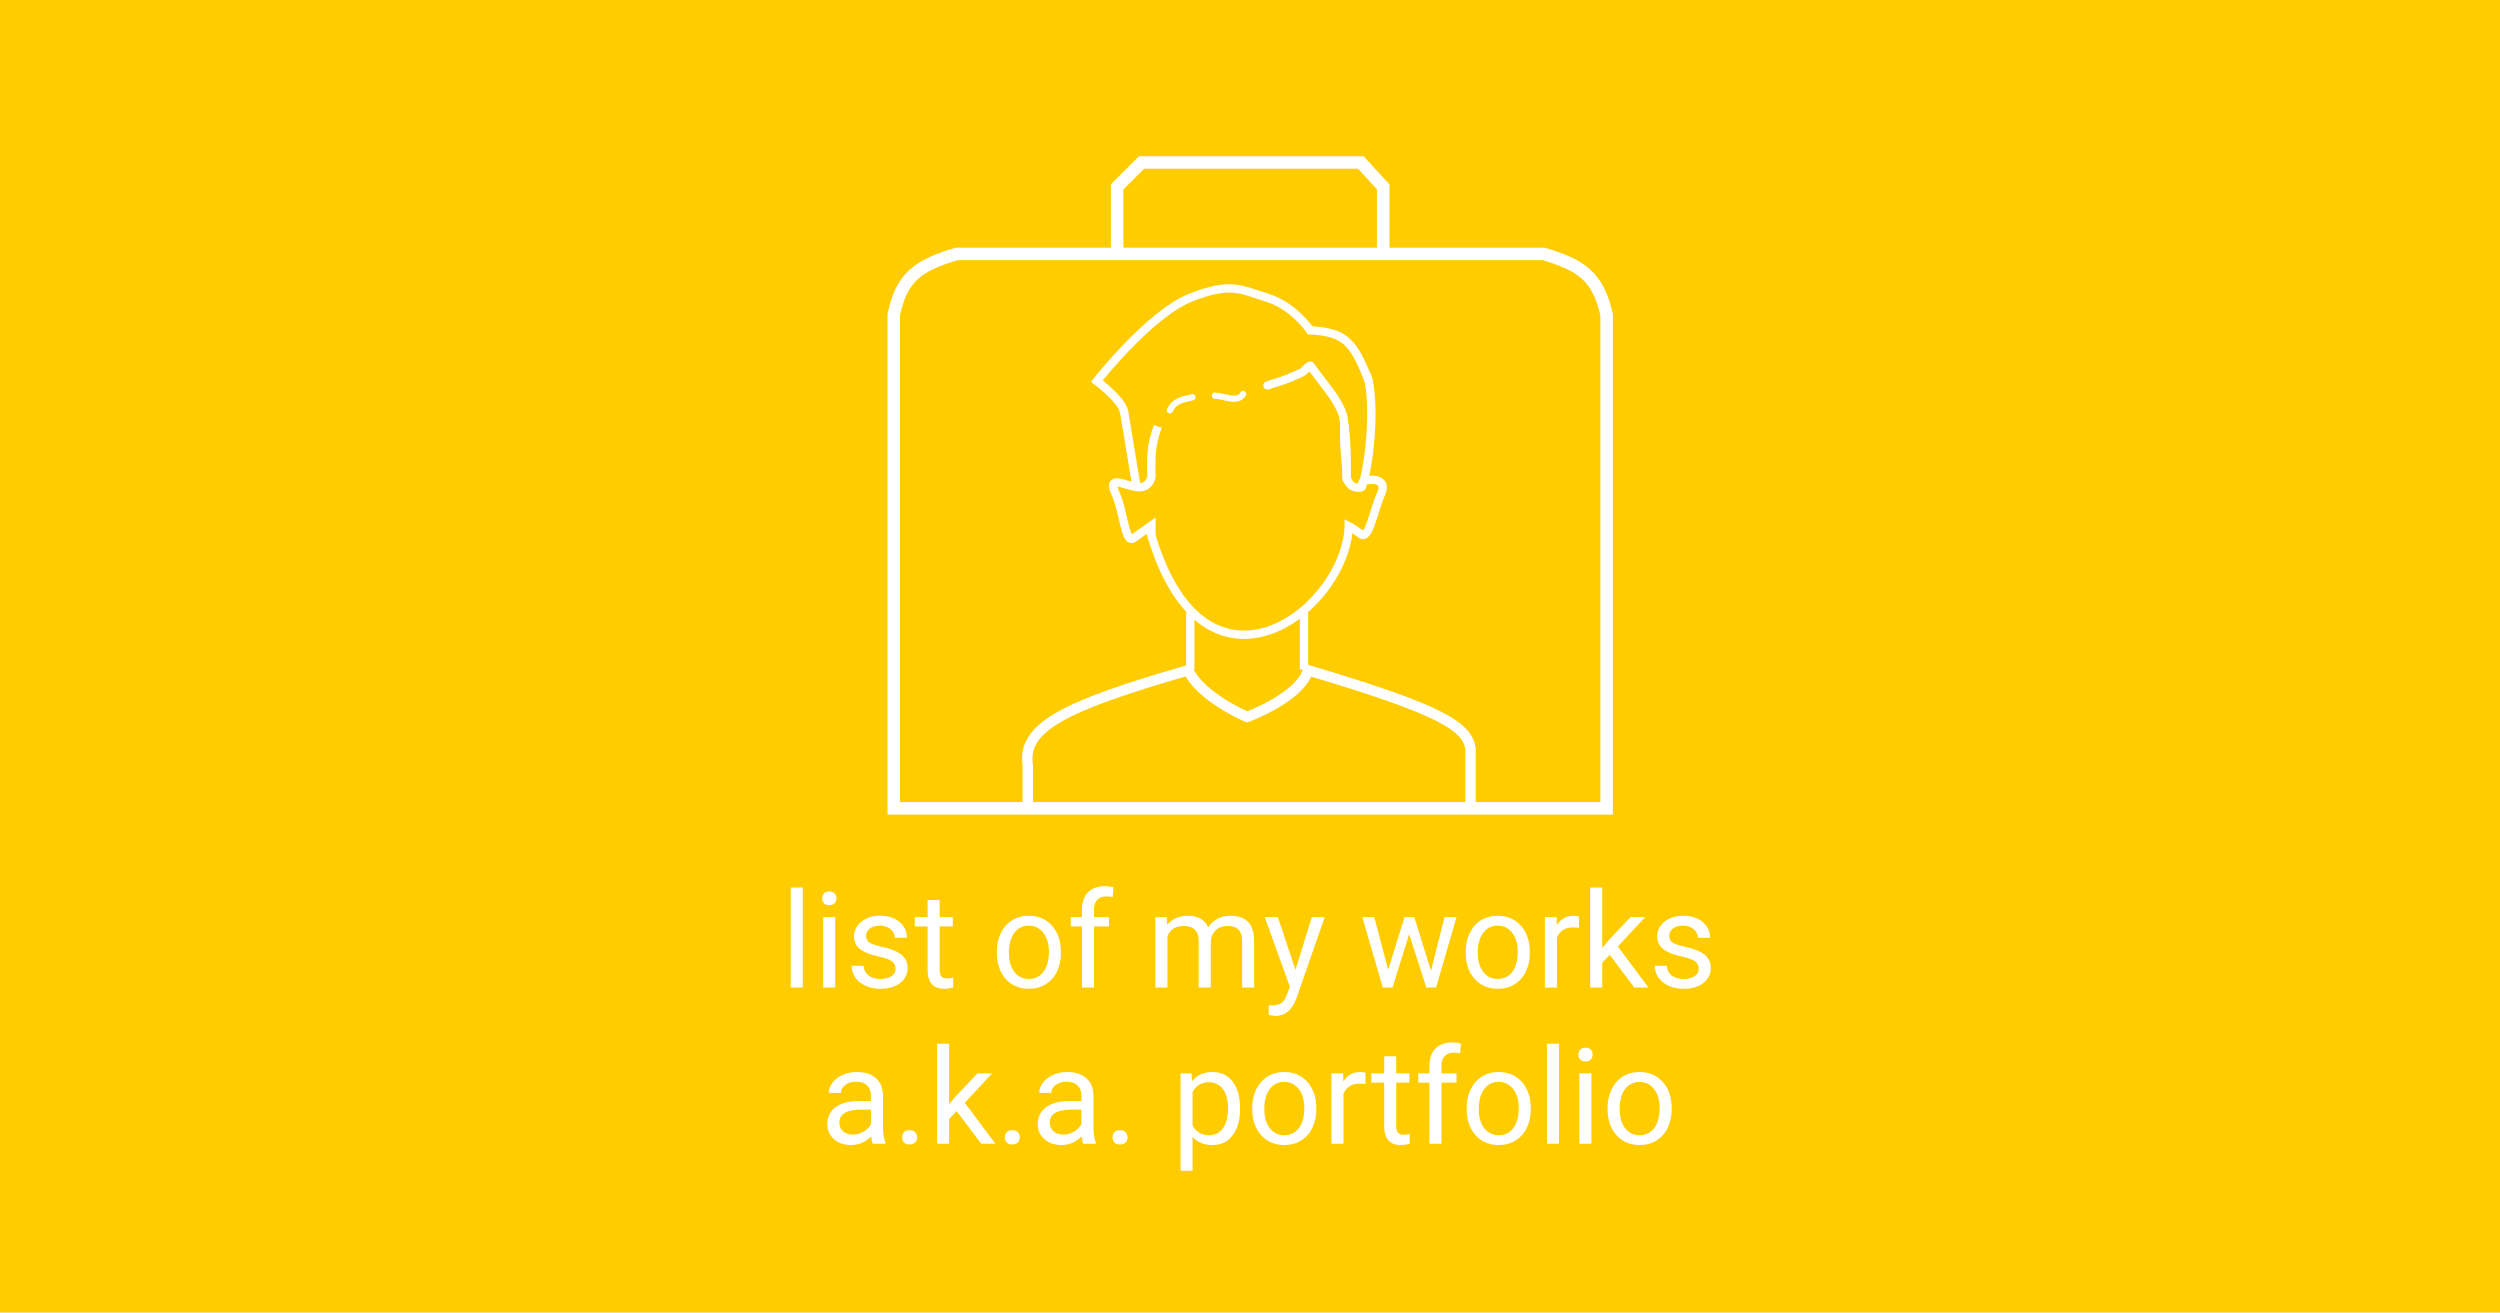
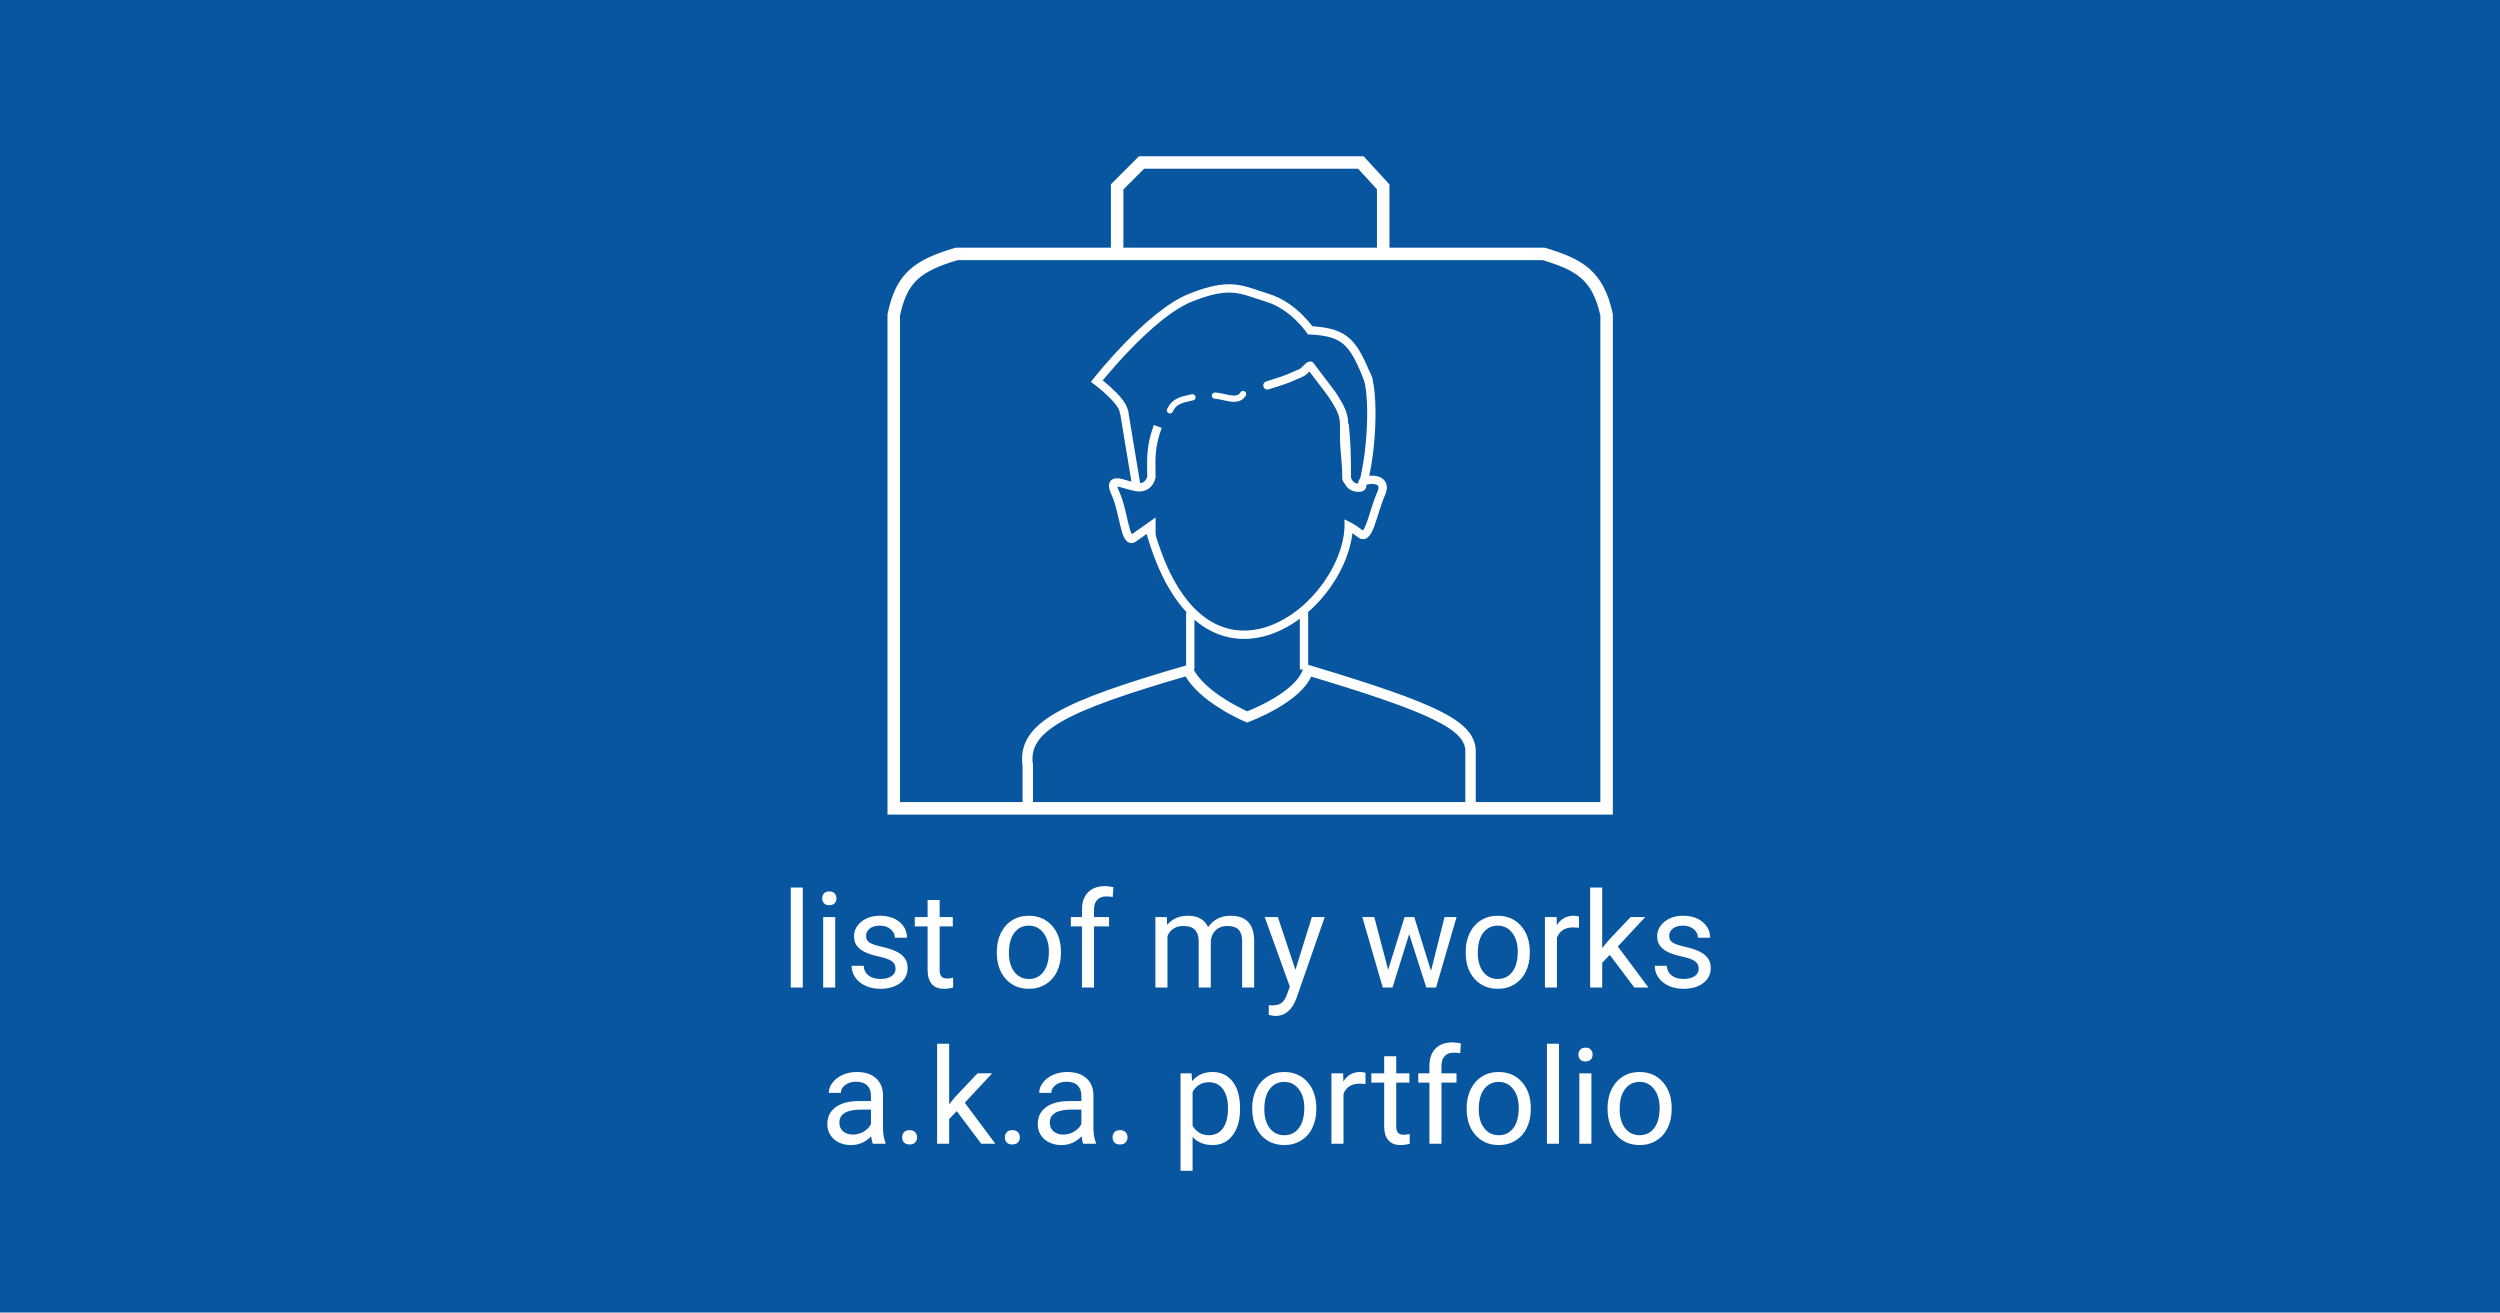
<svg xmlns="http://www.w3.org/2000/svg" width="1200" height="630" viewBox="0 0 1200 630" fill="none">
-   <rect width="1200" height="630" fill="#FFCC00" />
+   <rect width="1200" height="630" fill="#0856A0" />
  <path d="M571.327 321.339V294.043M625.918 294.043V321.339M647.365 254.075C643.82 295.505 576.535 343.451 551.83 254.075M539.157 199.484C542.082 194.61 526.484 182.911 526.484 182.911C526.484 182.911 551.83 150.742 571.327 142.943C590.824 135.144 595.698 139.043 608.371 142.943C621.044 146.842 628.843 158.54 628.843 158.54C646.334 159.469 649.623 164.556 657.113 182.911" stroke="white" stroke-width="4" />
  <path d="M552.677 257.081V252.231C552.677 252.231 548.102 255.435 544.031 258.346C539.961 261.256 539.449 245.439 535.379 236.708C531.308 227.976 539.449 232.827 545.554 233.797M545.554 233.797C551.659 234.767 552.677 228.946 552.677 228.946C552.516 219.431 552.322 214.093 555.73 204.692M545.554 233.797L539.449 196.931" stroke="white" stroke-width="4" />
  <path d="M647.365 255.421V252.497C647.365 252.497 649.315 253.472 653.214 256.396C657.113 259.321 659.063 245.673 662.962 236.899C665.928 230.226 659.202 229.499 654.638 230.895M645.415 203.754C646.39 213.503 646.544 219.539 646.39 229.1C646.39 229.1 647.365 234.949 653.214 233.975C654.614 233.741 653.201 231.335 654.638 230.895M654.189 178.409C659.005 178.216 660.003 208.908 654.638 230.895" stroke="white" stroke-width="4" />
  <path d="M536.233 121.868H459.22C440.047 127.549 432.746 133.396 429 151.113V388H771.17V151.113C766.996 132.06 758.203 127.061 740.95 121.868H663.937M536.233 121.868V89.698L547.931 78H653.214L663.937 89.698V121.868M536.233 121.868H663.937" stroke="white" stroke-width="6" />
  <path d="M493.34 388C493.34 388 493.34 375.523 493.34 367.528C490.529 349.053 510.358 339.073 570.352 321.711C576.373 334.727 598.623 344.132 598.623 344.132C598.623 344.132 624.148 334.753 627.868 321.711C690.025 340.265 704.716 348.31 705.855 359.73V388" stroke="white" stroke-width="5" />
  <path d="M646.39 230.075C646.39 223.37 645.193 216.248 645.193 209.489C645.193 206.132 645.477 202.717 644.63 199.517C643.64 195.777 641.27 192.352 639.209 189.033M640.229 190.657C638.915 188.424 630.359 177.661 628.981 175.532C628.711 175.115 626.436 177.571 625.861 178.089C624.636 179.192 622.726 179.677 621.259 180.39C617.067 182.426 612.725 183.541 608.371 184.993" stroke="white" stroke-width="4" stroke-linecap="round" stroke-linejoin="round" />
  <path d="M583.175 189.912C587.495 189.999 594.092 193.606 596.673 189.132M561.579 196.931C563.663 192.547 566.84 191.923 572.377 190.692" stroke="white" stroke-width="3" stroke-linecap="round" stroke-linejoin="round" />
  <path d="M385.344 474H379.562V426H385.344V474ZM400.906 474H395.125V440.188H400.906V474ZM394.656 431.219C394.656 430.281 394.938 429.49 395.5 428.844C396.083 428.198 396.938 427.875 398.062 427.875C399.188 427.875 400.042 428.198 400.625 428.844C401.208 429.49 401.5 430.281 401.5 431.219C401.5 432.156 401.208 432.938 400.625 433.562C400.042 434.188 399.188 434.5 398.062 434.5C396.938 434.5 396.083 434.188 395.5 433.562C394.938 432.938 394.656 432.156 394.656 431.219ZM429.875 465.031C429.875 463.469 429.281 462.26 428.094 461.406C426.927 460.531 424.875 459.781 421.938 459.156C419.021 458.531 416.698 457.781 414.969 456.906C413.26 456.031 411.99 454.99 411.156 453.781C410.344 452.573 409.938 451.135 409.938 449.469C409.938 446.698 411.104 444.354 413.438 442.438C415.792 440.521 418.792 439.562 422.438 439.562C426.271 439.562 429.375 440.552 431.75 442.531C434.146 444.51 435.344 447.042 435.344 450.125H429.531C429.531 448.542 428.854 447.177 427.5 446.031C426.167 444.885 424.479 444.312 422.438 444.312C420.333 444.312 418.688 444.771 417.5 445.688C416.312 446.604 415.719 447.802 415.719 449.281C415.719 450.677 416.271 451.729 417.375 452.438C418.479 453.146 420.469 453.823 423.344 454.469C426.24 455.115 428.583 455.885 430.375 456.781C432.167 457.677 433.49 458.76 434.344 460.031C435.219 461.281 435.656 462.812 435.656 464.625C435.656 467.646 434.448 470.073 432.031 471.906C429.615 473.719 426.479 474.625 422.625 474.625C419.917 474.625 417.521 474.146 415.438 473.188C413.354 472.229 411.719 470.896 410.531 469.188C409.365 467.458 408.781 465.594 408.781 463.594H414.562C414.667 465.531 415.438 467.073 416.875 468.219C418.333 469.344 420.25 469.906 422.625 469.906C424.812 469.906 426.562 469.469 427.875 468.594C429.208 467.698 429.875 466.51 429.875 465.031ZM451.031 432V440.188H457.344V444.656H451.031V465.625C451.031 466.979 451.312 468 451.875 468.688C452.438 469.354 453.396 469.688 454.75 469.688C455.417 469.688 456.333 469.562 457.5 469.312V474C455.979 474.417 454.5 474.625 453.062 474.625C450.479 474.625 448.531 473.844 447.219 472.281C445.906 470.719 445.25 468.5 445.25 465.625V444.656H439.094V440.188H445.25V432H451.031ZM478.469 456.781C478.469 453.469 479.115 450.49 480.406 447.844C481.719 445.198 483.531 443.156 485.844 441.719C488.177 440.281 490.833 439.562 493.812 439.562C498.417 439.562 502.135 441.156 504.969 444.344C507.823 447.531 509.25 451.771 509.25 457.062V457.469C509.25 460.76 508.615 463.719 507.344 466.344C506.094 468.948 504.292 470.979 501.938 472.438C499.604 473.896 496.917 474.625 493.875 474.625C489.292 474.625 485.573 473.031 482.719 469.844C479.885 466.656 478.469 462.438 478.469 457.188V456.781ZM484.281 457.469C484.281 461.219 485.146 464.229 486.875 466.5C488.625 468.771 490.958 469.906 493.875 469.906C496.812 469.906 499.146 468.76 500.875 466.469C502.604 464.156 503.469 460.927 503.469 456.781C503.469 453.073 502.583 450.073 500.812 447.781C499.062 445.469 496.729 444.312 493.812 444.312C490.958 444.312 488.656 445.448 486.906 447.719C485.156 449.99 484.281 453.24 484.281 457.469ZM519.344 474V444.656H514V440.188H519.344V436.719C519.344 433.094 520.312 430.292 522.25 428.312C524.188 426.333 526.927 425.344 530.469 425.344C531.802 425.344 533.125 425.521 534.438 425.875L534.125 430.562C533.146 430.375 532.104 430.281 531 430.281C529.125 430.281 527.677 430.833 526.656 431.938C525.635 433.021 525.125 434.583 525.125 436.625V440.188H532.344V444.656H525.125V474H519.344ZM560.062 440.188L560.219 443.938C562.698 441.021 566.042 439.562 570.25 439.562C574.979 439.562 578.198 441.375 579.906 445C581.031 443.375 582.49 442.062 584.281 441.062C586.094 440.062 588.229 439.562 590.688 439.562C598.104 439.562 601.875 443.49 602 451.344V474H596.219V451.688C596.219 449.271 595.667 447.469 594.562 446.281C593.458 445.073 591.604 444.469 589 444.469C586.854 444.469 585.073 445.115 583.656 446.406C582.24 447.677 581.417 449.396 581.188 451.562V474H575.375V451.844C575.375 446.927 572.969 444.469 568.156 444.469C564.365 444.469 561.771 446.083 560.375 449.312V474H554.594V440.188H560.062ZM621.812 465.531L629.688 440.188H635.875L622.281 479.219C620.177 484.844 616.833 487.656 612.25 487.656L611.156 487.562L609 487.156V482.469L610.562 482.594C612.521 482.594 614.042 482.198 615.125 481.406C616.229 480.615 617.135 479.167 617.844 477.062L619.125 473.625L607.062 440.188H613.375L621.812 465.531ZM686.875 466.031L693.375 440.188H699.156L689.312 474H684.625L676.406 448.375L668.406 474H663.719L653.906 440.188H659.656L666.312 465.5L674.188 440.188H678.844L686.875 466.031ZM703.531 456.781C703.531 453.469 704.177 450.49 705.469 447.844C706.781 445.198 708.594 443.156 710.906 441.719C713.24 440.281 715.896 439.562 718.875 439.562C723.479 439.562 727.198 441.156 730.031 444.344C732.885 447.531 734.312 451.771 734.312 457.062V457.469C734.312 460.76 733.677 463.719 732.406 466.344C731.156 468.948 729.354 470.979 727 472.438C724.667 473.896 721.979 474.625 718.938 474.625C714.354 474.625 710.635 473.031 707.781 469.844C704.948 466.656 703.531 462.438 703.531 457.188V456.781ZM709.344 457.469C709.344 461.219 710.208 464.229 711.938 466.5C713.688 468.771 716.021 469.906 718.938 469.906C721.875 469.906 724.208 468.76 725.938 466.469C727.667 464.156 728.531 460.927 728.531 456.781C728.531 453.073 727.646 450.073 725.875 447.781C724.125 445.469 721.792 444.312 718.875 444.312C716.021 444.312 713.719 445.448 711.969 447.719C710.219 449.99 709.344 453.24 709.344 457.469ZM757.906 445.375C757.031 445.229 756.083 445.156 755.062 445.156C751.271 445.156 748.698 446.771 747.344 450V474H741.562V440.188H747.188L747.281 444.094C749.177 441.073 751.865 439.562 755.344 439.562C756.469 439.562 757.323 439.708 757.906 440V445.375ZM772.688 458.344L769.062 462.125V474H763.281V426H769.062V455.031L772.156 451.312L782.688 440.188H789.719L776.562 454.312L791.25 474H784.469L772.688 458.344ZM815.375 465.031C815.375 463.469 814.781 462.26 813.594 461.406C812.427 460.531 810.375 459.781 807.438 459.156C804.521 458.531 802.198 457.781 800.469 456.906C798.76 456.031 797.49 454.99 796.656 453.781C795.844 452.573 795.438 451.135 795.438 449.469C795.438 446.698 796.604 444.354 798.938 442.438C801.292 440.521 804.292 439.562 807.938 439.562C811.771 439.562 814.875 440.552 817.25 442.531C819.646 444.51 820.844 447.042 820.844 450.125H815.031C815.031 448.542 814.354 447.177 813 446.031C811.667 444.885 809.979 444.312 807.938 444.312C805.833 444.312 804.188 444.771 803 445.688C801.812 446.604 801.219 447.802 801.219 449.281C801.219 450.677 801.771 451.729 802.875 452.438C803.979 453.146 805.969 453.823 808.844 454.469C811.74 455.115 814.083 455.885 815.875 456.781C817.667 457.677 818.99 458.76 819.844 460.031C820.719 461.281 821.156 462.812 821.156 464.625C821.156 467.646 819.948 470.073 817.531 471.906C815.115 473.719 811.979 474.625 808.125 474.625C805.417 474.625 803.021 474.146 800.938 473.188C798.854 472.229 797.219 470.896 796.031 469.188C794.865 467.458 794.281 465.594 794.281 463.594H800.062C800.167 465.531 800.938 467.073 802.375 468.219C803.833 469.344 805.75 469.906 808.125 469.906C810.312 469.906 812.062 469.469 813.375 468.594C814.708 467.698 815.375 466.51 815.375 465.031ZM418.969 549C418.635 548.333 418.365 547.146 418.156 545.438C415.469 548.229 412.26 549.625 408.531 549.625C405.198 549.625 402.458 548.688 400.312 546.812C398.188 544.917 397.125 542.521 397.125 539.625C397.125 536.104 398.458 533.375 401.125 531.438C403.812 529.479 407.583 528.5 412.438 528.5H418.062V525.844C418.062 523.823 417.458 522.219 416.25 521.031C415.042 519.823 413.26 519.219 410.906 519.219C408.844 519.219 407.115 519.74 405.719 520.781C404.323 521.823 403.625 523.083 403.625 524.562H397.812C397.812 522.875 398.406 521.25 399.594 519.688C400.802 518.104 402.427 516.854 404.469 515.938C406.531 515.021 408.792 514.562 411.25 514.562C415.146 514.562 418.198 515.542 420.406 517.5C422.615 519.438 423.76 522.115 423.844 525.531V541.094C423.844 544.198 424.24 546.667 425.031 548.5V549H418.969ZM409.375 544.594C411.188 544.594 412.906 544.125 414.531 543.188C416.156 542.25 417.333 541.031 418.062 539.531V532.594H413.531C406.448 532.594 402.906 534.667 402.906 538.812C402.906 540.625 403.51 542.042 404.719 543.062C405.927 544.083 407.479 544.594 409.375 544.594ZM433.031 545.969C433.031 544.969 433.323 544.135 433.906 543.469C434.51 542.802 435.406 542.469 436.594 542.469C437.781 542.469 438.677 542.802 439.281 543.469C439.906 544.135 440.219 544.969 440.219 545.969C440.219 546.927 439.906 547.729 439.281 548.375C438.677 549.021 437.781 549.344 436.594 549.344C435.406 549.344 434.51 549.021 433.906 548.375C433.323 547.729 433.031 546.927 433.031 545.969ZM459.219 533.344L455.594 537.125V549H449.812V501H455.594V530.031L458.688 526.312L469.219 515.188H476.25L463.094 529.312L477.781 549H471L459.219 533.344ZM482.344 545.969C482.344 544.969 482.635 544.135 483.219 543.469C483.823 542.802 484.719 542.469 485.906 542.469C487.094 542.469 487.99 542.802 488.594 543.469C489.219 544.135 489.531 544.969 489.531 545.969C489.531 546.927 489.219 547.729 488.594 548.375C487.99 549.021 487.094 549.344 485.906 549.344C484.719 549.344 483.823 549.021 483.219 548.375C482.635 547.729 482.344 546.927 482.344 545.969ZM519.969 549C519.635 548.333 519.365 547.146 519.156 545.438C516.469 548.229 513.26 549.625 509.531 549.625C506.198 549.625 503.458 548.688 501.312 546.812C499.188 544.917 498.125 542.521 498.125 539.625C498.125 536.104 499.458 533.375 502.125 531.438C504.812 529.479 508.583 528.5 513.438 528.5H519.062V525.844C519.062 523.823 518.458 522.219 517.25 521.031C516.042 519.823 514.26 519.219 511.906 519.219C509.844 519.219 508.115 519.74 506.719 520.781C505.323 521.823 504.625 523.083 504.625 524.562H498.812C498.812 522.875 499.406 521.25 500.594 519.688C501.802 518.104 503.427 516.854 505.469 515.938C507.531 515.021 509.792 514.562 512.25 514.562C516.146 514.562 519.198 515.542 521.406 517.5C523.615 519.438 524.76 522.115 524.844 525.531V541.094C524.844 544.198 525.24 546.667 526.031 548.5V549H519.969ZM510.375 544.594C512.188 544.594 513.906 544.125 515.531 543.188C517.156 542.25 518.333 541.031 519.062 539.531V532.594H514.531C507.448 532.594 503.906 534.667 503.906 538.812C503.906 540.625 504.51 542.042 505.719 543.062C506.927 544.083 508.479 544.594 510.375 544.594ZM534.031 545.969C534.031 544.969 534.323 544.135 534.906 543.469C535.51 542.802 536.406 542.469 537.594 542.469C538.781 542.469 539.677 542.802 540.281 543.469C540.906 544.135 541.219 544.969 541.219 545.969C541.219 546.927 540.906 547.729 540.281 548.375C539.677 549.021 538.781 549.344 537.594 549.344C536.406 549.344 535.51 549.021 534.906 548.375C534.323 547.729 534.031 546.927 534.031 545.969ZM595.219 532.469C595.219 537.615 594.042 541.76 591.688 544.906C589.333 548.052 586.146 549.625 582.125 549.625C578.021 549.625 574.792 548.323 572.438 545.719V562H566.656V515.188H571.938L572.219 518.938C574.573 516.021 577.844 514.562 582.031 514.562C586.094 514.562 589.302 516.094 591.656 519.156C594.031 522.219 595.219 526.479 595.219 531.938V532.469ZM589.438 531.812C589.438 528 588.625 524.99 587 522.781C585.375 520.573 583.146 519.469 580.312 519.469C576.812 519.469 574.188 521.021 572.438 524.125V540.281C574.167 543.365 576.812 544.906 580.375 544.906C583.146 544.906 585.344 543.812 586.969 541.625C588.615 539.417 589.438 536.146 589.438 531.812ZM601.062 531.781C601.062 528.469 601.708 525.49 603 522.844C604.312 520.198 606.125 518.156 608.438 516.719C610.771 515.281 613.427 514.562 616.406 514.562C621.01 514.562 624.729 516.156 627.562 519.344C630.417 522.531 631.844 526.771 631.844 532.062V532.469C631.844 535.76 631.208 538.719 629.938 541.344C628.688 543.948 626.885 545.979 624.531 547.438C622.198 548.896 619.51 549.625 616.469 549.625C611.885 549.625 608.167 548.031 605.312 544.844C602.479 541.656 601.062 537.438 601.062 532.188V531.781ZM606.875 532.469C606.875 536.219 607.74 539.229 609.469 541.5C611.219 543.771 613.552 544.906 616.469 544.906C619.406 544.906 621.74 543.76 623.469 541.469C625.198 539.156 626.062 535.927 626.062 531.781C626.062 528.073 625.177 525.073 623.406 522.781C621.656 520.469 619.323 519.312 616.406 519.312C613.552 519.312 611.25 520.448 609.5 522.719C607.75 524.99 606.875 528.24 606.875 532.469ZM655.438 520.375C654.562 520.229 653.615 520.156 652.594 520.156C648.802 520.156 646.229 521.771 644.875 525V549H639.094V515.188H644.719L644.812 519.094C646.708 516.073 649.396 514.562 652.875 514.562C654 514.562 654.854 514.708 655.438 515V520.375ZM670.188 507V515.188H676.5V519.656H670.188V540.625C670.188 541.979 670.469 543 671.031 543.688C671.594 544.354 672.552 544.688 673.906 544.688C674.573 544.688 675.49 544.562 676.656 544.312V549C675.135 549.417 673.656 549.625 672.219 549.625C669.635 549.625 667.688 548.844 666.375 547.281C665.062 545.719 664.406 543.5 664.406 540.625V519.656H658.25V515.188H664.406V507H670.188ZM686.125 549V519.656H680.781V515.188H686.125V511.719C686.125 508.094 687.094 505.292 689.031 503.312C690.969 501.333 693.708 500.344 697.25 500.344C698.583 500.344 699.906 500.521 701.219 500.875L700.906 505.562C699.927 505.375 698.885 505.281 697.781 505.281C695.906 505.281 694.458 505.833 693.438 506.938C692.417 508.021 691.906 509.583 691.906 511.625V515.188H699.125V519.656H691.906V549H686.125ZM704 531.781C704 528.469 704.646 525.49 705.938 522.844C707.25 520.198 709.062 518.156 711.375 516.719C713.708 515.281 716.365 514.562 719.344 514.562C723.948 514.562 727.667 516.156 730.5 519.344C733.354 522.531 734.781 526.771 734.781 532.062V532.469C734.781 535.76 734.146 538.719 732.875 541.344C731.625 543.948 729.823 545.979 727.469 547.438C725.135 548.896 722.448 549.625 719.406 549.625C714.823 549.625 711.104 548.031 708.25 544.844C705.417 541.656 704 537.438 704 532.188V531.781ZM709.812 532.469C709.812 536.219 710.677 539.229 712.406 541.5C714.156 543.771 716.49 544.906 719.406 544.906C722.344 544.906 724.677 543.76 726.406 541.469C728.135 539.156 729 535.927 729 531.781C729 528.073 728.115 525.073 726.344 522.781C724.594 520.469 722.26 519.312 719.344 519.312C716.49 519.312 714.188 520.448 712.438 522.719C710.688 524.99 709.812 528.24 709.812 532.469ZM748.312 549H742.531V501H748.312V549ZM763.875 549H758.094V515.188H763.875V549ZM757.625 506.219C757.625 505.281 757.906 504.49 758.469 503.844C759.052 503.198 759.906 502.875 761.031 502.875C762.156 502.875 763.01 503.198 763.594 503.844C764.177 504.49 764.469 505.281 764.469 506.219C764.469 507.156 764.177 507.938 763.594 508.562C763.01 509.188 762.156 509.5 761.031 509.5C759.906 509.5 759.052 509.188 758.469 508.562C757.906 507.938 757.625 507.156 757.625 506.219ZM771.625 531.781C771.625 528.469 772.271 525.49 773.562 522.844C774.875 520.198 776.688 518.156 779 516.719C781.333 515.281 783.99 514.562 786.969 514.562C791.573 514.562 795.292 516.156 798.125 519.344C800.979 522.531 802.406 526.771 802.406 532.062V532.469C802.406 535.76 801.771 538.719 800.5 541.344C799.25 543.948 797.448 545.979 795.094 547.438C792.76 548.896 790.073 549.625 787.031 549.625C782.448 549.625 778.729 548.031 775.875 544.844C773.042 541.656 771.625 537.438 771.625 532.188V531.781ZM777.438 532.469C777.438 536.219 778.302 539.229 780.031 541.5C781.781 543.771 784.115 544.906 787.031 544.906C789.969 544.906 792.302 543.76 794.031 541.469C795.76 539.156 796.625 535.927 796.625 531.781C796.625 528.073 795.74 525.073 793.969 522.781C792.219 520.469 789.885 519.312 786.969 519.312C784.115 519.312 781.812 520.448 780.062 522.719C778.312 524.99 777.438 528.24 777.438 532.469Z" fill="white" />
</svg>
